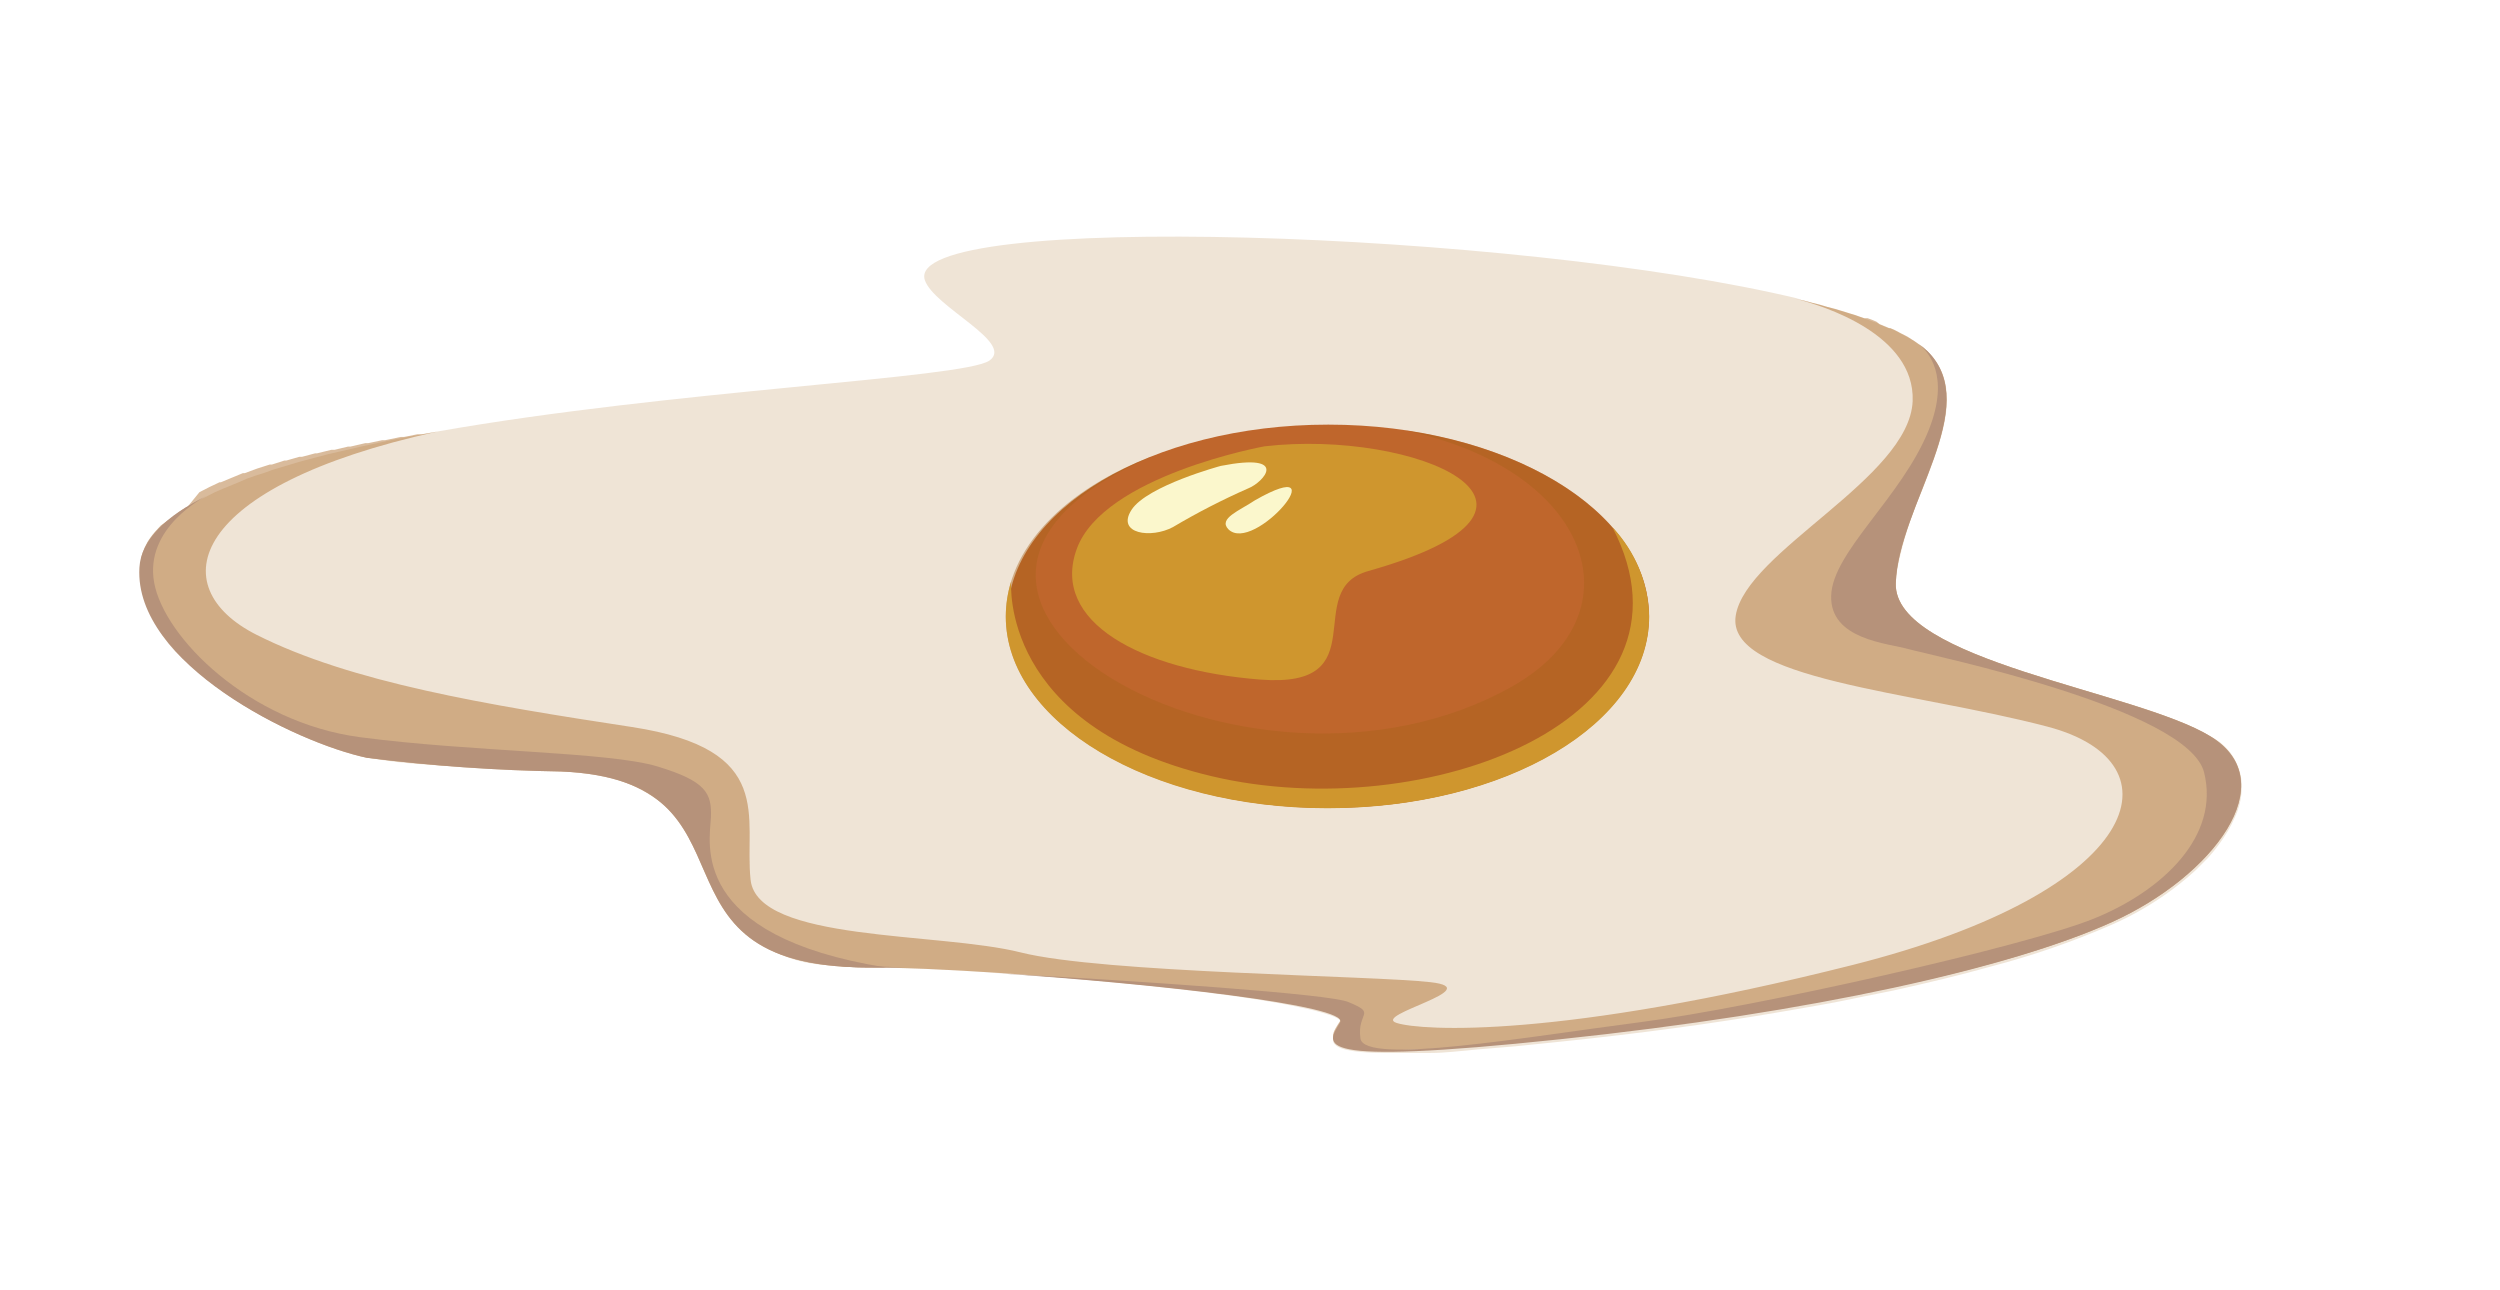
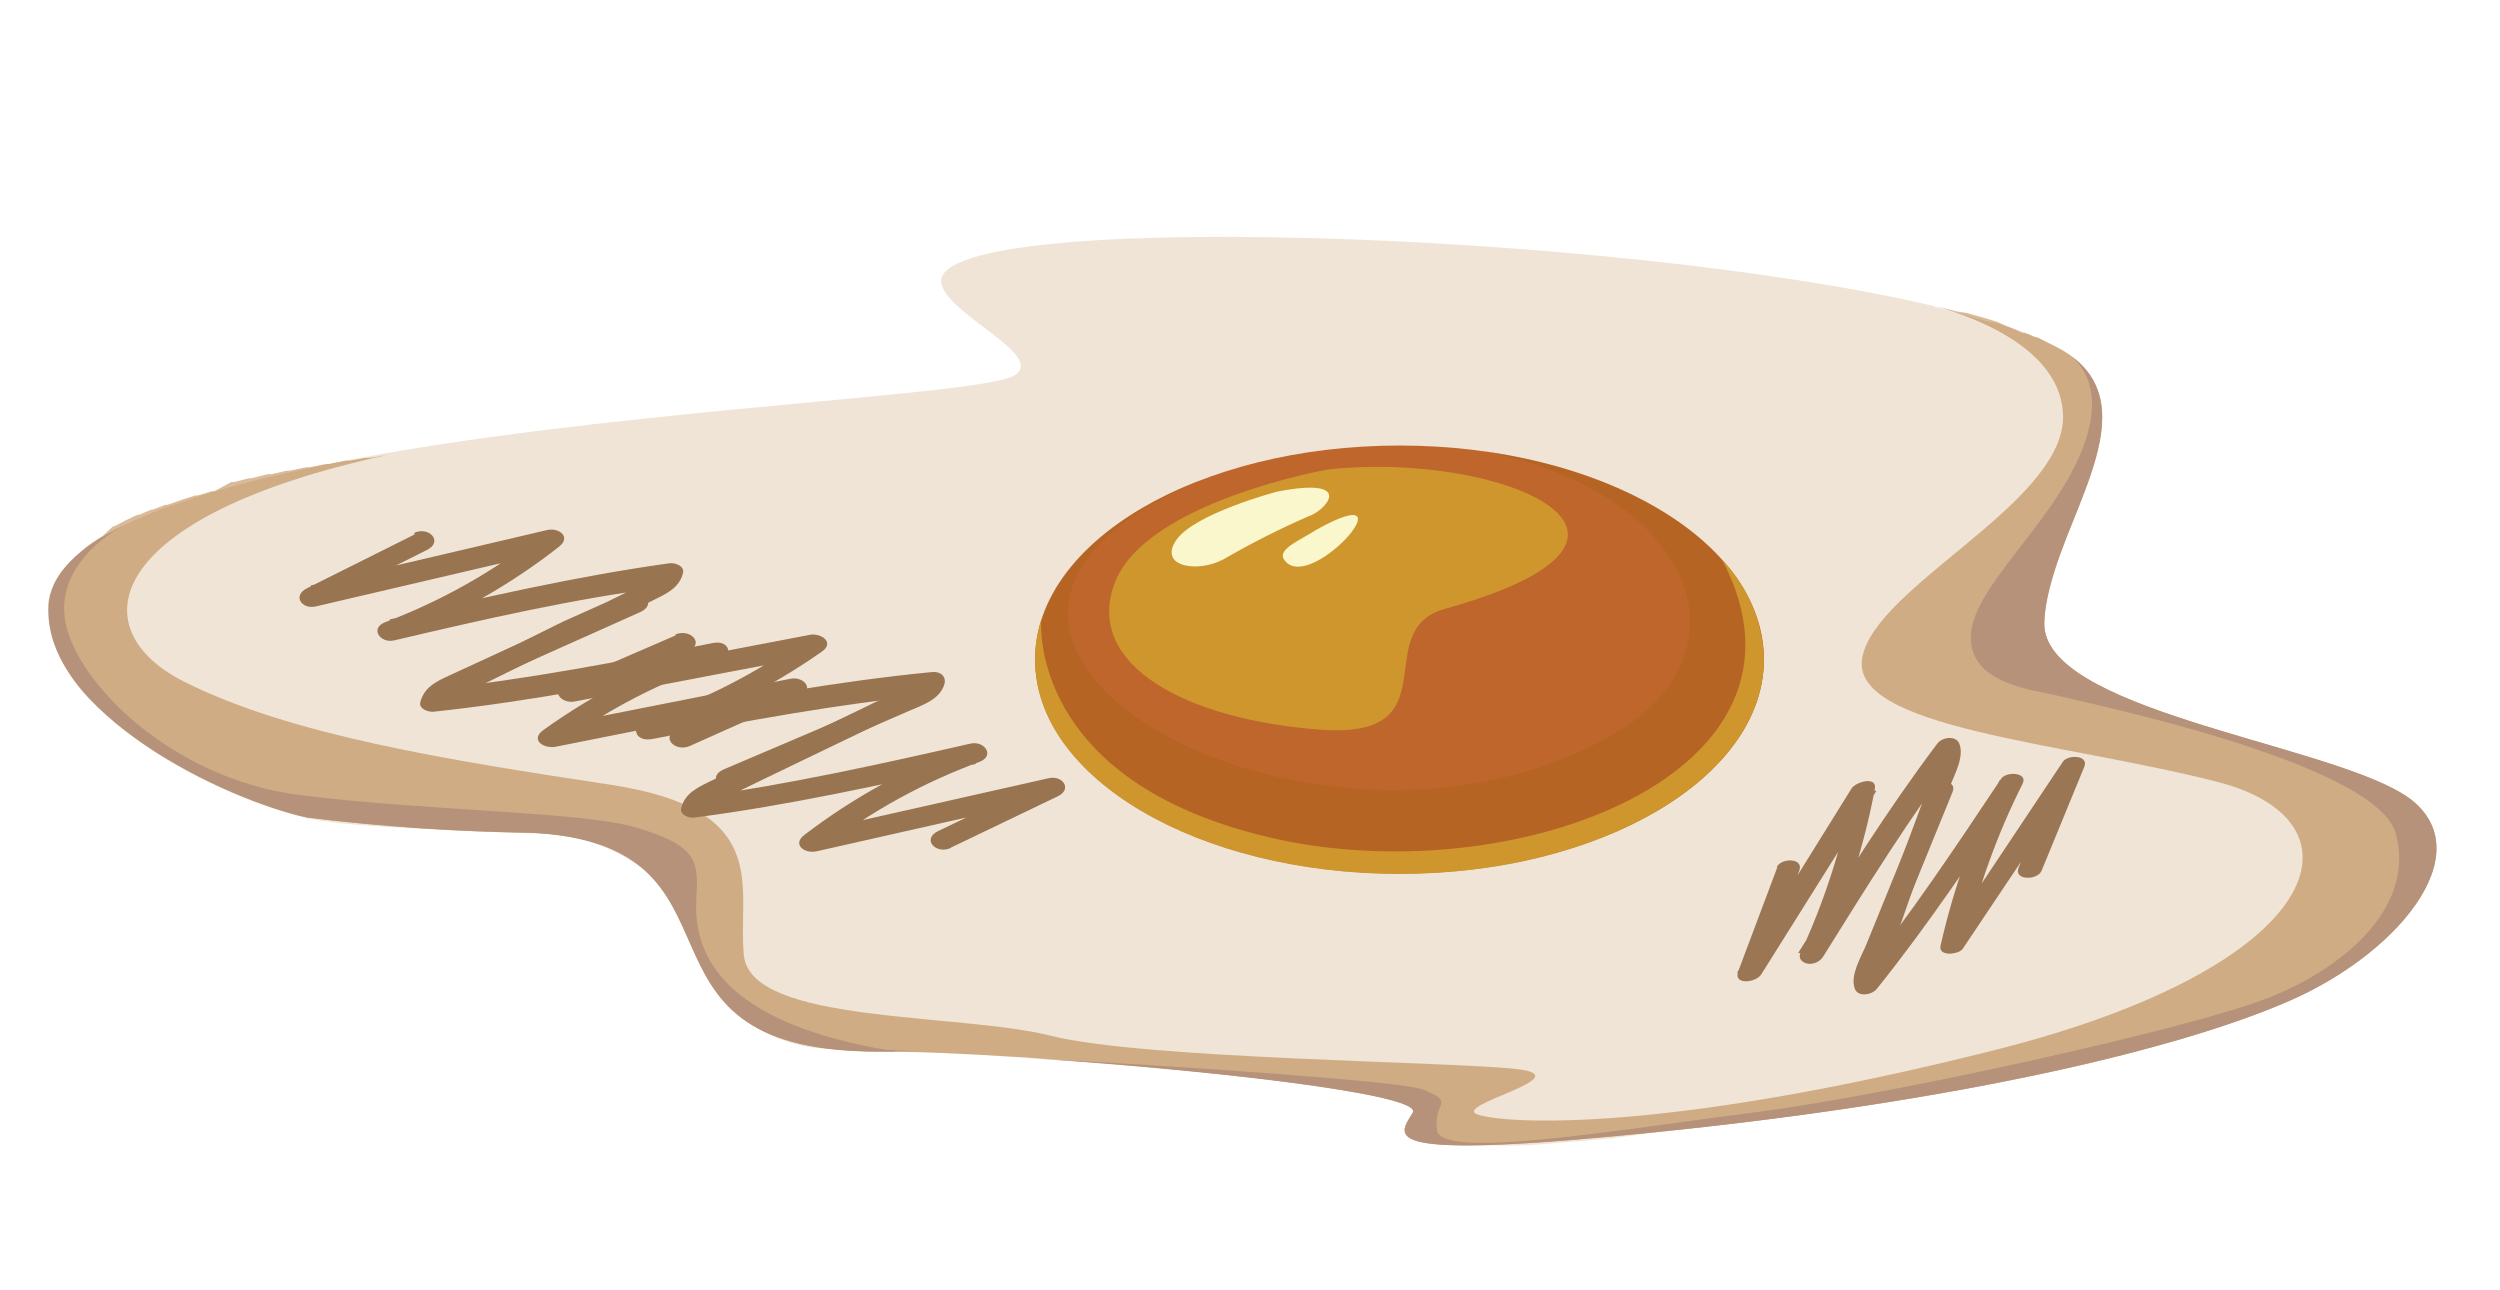
<svg xmlns="http://www.w3.org/2000/svg" id="Layer_1" data-name="Layer 1" viewBox="0 0 93.26 48.09">
  <defs>
-     <style>.cls-1{fill:#efe4d6;}.cls-1,.cls-2,.cls-3,.cls-5,.cls-6{fill-rule:evenodd;}.cls-2{fill:#a8621a;opacity:0.43;}.cls-3{fill:#b6927a;}.cls-4{fill:#bf662c;}.cls-5{fill:#cf962e;}.cls-6{fill:#fbf7cc;}</style>
+     <style>.cls-1{fill:#efe4d6;}.cls-1,.cls-2,.cls-3,.cls-5,.cls-6{fill-rule:evenodd;}.cls-2{fill:#a8621a;opacity:0.43;}.cls-3{fill:#b6927a;}.cls-4{fill:#bf662c;}.cls-5{fill:#cf962e;}.cls-6{fill:#fbf7cc;}.cls-7{fill:#987450;}.cls-8{fill:#9b7654;}</style>
  </defs>
-   <path class="cls-1" d="M82.46,27.47c-2.77-1.71-11.83-2.82-11.74-5.71a5.43,5.43,0,0,1,.06-.55,14.12,14.12,0,0,1,.92-2.91c.78-2,1.53-3.9.2-5.2a2.43,2.43,0,0,0-.42-.32.78.78,0,0,0-.15-.1,4.16,4.16,0,0,0-.42-.23l-.18-.1c-.21-.1-.43-.19-.68-.29l-.2-.07-.62-.22-.34-.11-.63-.18-.33-.1-.9-.23.09,0c-10.55-2.55-33.47-3.31-32.62-.7.34,1,3.36,2.33,2.41,3S25.08,14.55,16.3,16.1h0l-1.2.22-.42.08-.8.17-.46.1-.73.17-.44.1-.79.21-.3.08-1,.3-.27.1c-.24.07-.47.15-.69.23L8.88,18l-.56.23-.3.13-.53.27a1.51,1.51,0,0,0-.22.11c-.23.13-.45.26-.65.4l-.09.07a5.67,5.67,0,0,0-.44.36A.93.93,0,0,0,6,19.7a3.74,3.74,0,0,0-.27.31.88.88,0,0,0-.12.17,2.68,2.68,0,0,0-.18.33.77.77,0,0,0-.07.16,1.72,1.72,0,0,0-.11.51,4.77,4.77,0,0,0,1.89,3.66A12.75,12.75,0,0,0,8.61,26a16.81,16.81,0,0,0,5.08,2.26,18.08,18.08,0,0,0,2.19.26c1.52.11,3.43.17,5.06.25A5.82,5.82,0,0,1,24.74,30s0,0,.05,0c1,.92,1.3,2.18,1.89,3.31a4,4,0,0,0,.2.35,4.08,4.08,0,0,0,.28.44A4.91,4.91,0,0,0,30.85,36a13,13,0,0,0,1.47.08c1.1,0,2.58.07,4.23.17l2.94.21L41,36.6c3,.27,5.92.62,7.59,1a8,8,0,0,1,1,.26c.24.08.39.16.42.24a.08.08,0,0,1,0,.08,2,2,0,0,0-.26.53.31.31,0,0,0,0,.19c.12.22.6.37,1.86.38H52l.83,0,.54,0c.51,0,1.08-.07,1.73-.13l1.44-.12,1.66-.17c3-.31,5.71-.68,8.22-1.11,1-.17,2-.34,2.87-.53l1.34-.27c1.31-.29,2.52-.58,3.62-.89a30.52,30.52,0,0,0,4.54-1.57,11.57,11.57,0,0,0,2-1.13,11.08,11.08,0,0,0,1.11-.89l.47-.47a6.47,6.47,0,0,0,.74-1,4.52,4.52,0,0,0,.25-.49,2.65,2.65,0,0,0,.26-1A2.08,2.08,0,0,0,82.46,27.47Z" />
-   <path class="cls-2" d="M32.32,36.09c5,0,18.17,1.22,17.67,2s-1.29,1.63,8.2.63S75,36.11,78.78,34.4s6.45-5.23,3.68-6.93-11.83-2.82-11.74-5.71S74,15.18,71.9,13.1l-.21-.18h0l-.25-.18h0l-.28-.18h0l-.31-.16h0a2.53,2.53,0,0,0-.33-.16l-.06,0-.34-.14L70,12a3.24,3.24,0,0,0-.33-.13l-.13,0-.34-.12L69,11.69l-.32-.1-.23-.07-.28-.07-.27-.08-.28-.07-.33-.09L67,11.15c1,.25,4.44,1.32,4.35,3.81-.12,2.88-6.21,5.6-6.6,8s6.6,2.82,11.64,4.15S80,33.25,69.1,36s-16.06,2.46-17,2.16,3.43-1.27,1.27-1.52-12.24-.34-15.29-1.11S28.25,35.15,28,32.82s1-4.87-4.43-5.7-10.47-1.66-14-3.44S7,18.15,16.31,16.1l-.57.1-.17,0-.5.1-.12,0-.58.12-.11,0-.52.11-.11,0-.56.13-.09,0-.5.12-.12,0-.53.13-.07,0-.49.13-.1,0-.49.14-.07,0-.47.15-.08,0-.47.15h0l-.46.17-.07,0-.41.17,0,0-.41.17-.05,0-.38.18h0l-.37.19,0,0L7,18.9l0,0a3.28,3.28,0,0,0-.31.2l0,0-.27.21,0,0L6,19.6H6l-.21.23,0,0a2.23,2.23,0,0,0-.19.24h0a1.28,1.28,0,0,0-.15.25l0,0a1.89,1.89,0,0,0-.11.25h0a2.41,2.41,0,0,0-.08.25v0a1.26,1.26,0,0,0,0,.27C5,24.75,11,27.7,13.69,28.27a66.77,66.77,0,0,0,7.25.51C28.76,29.12,23.6,36.05,32.32,36.09Z" />
-   <path class="cls-3" d="M7.7,18.5c-1.51.75-2.44,1.63-2.5,2.68C5,24.75,11,27.7,13.69,28.27a66.77,66.77,0,0,0,7.25.51c7.82.34,2.66,7.27,11.38,7.31h.73c-7.39-1.18-6.57-4.68-6.53-5.59s-.18-1.36-2-1.91-6.95-.54-11.09-1.09-7.31-3.72-7.68-5.77S7.63,18.54,7.7,18.5Z" />
-   <path class="cls-3" d="M32.32,36.09l1.45,0c-1.37-.06-2.34-.09-2.61-.08C31.52,36.07,31.91,36.09,32.32,36.09Zm4.77.21c5.81.37,13.28,1.21,12.9,1.84-.5.84-1.29,1.63,8.2.63S75,36.11,78.78,34.4s6.45-5.23,3.68-6.93-11.83-2.82-11.74-5.71S74,15.18,71.9,13.1a2.39,2.39,0,0,0-.33-.27c.35.27,1.19,1.18.38,3.21-1,2.5-3.59,4.54-3.64,6.18s2.09,1.77,2.91,2,10.4,2.21,11,4.59-1.54,4.41-4.09,5.45-12.68,3.32-16.93,3.87-10.31,1.61-10.45.61.64-.91-.45-1.36C49.64,37.08,42.47,36.59,37.09,36.3Z" />
-   <ellipse class="cls-4" cx="49.55" cy="22.99" rx="11.96" ry="7.15" />
-   <path class="cls-2" d="M52.37,16.05c5.25.75,9.15,3.57,9.15,6.94,0,4-5.36,7.15-12,7.15s-12-3.2-12-7.15c0-2.53,2.21-4.76,5.55-6C30.93,22.11,46.52,31.2,56.42,25.6,61.24,22.87,59.33,17.49,52.37,16.05Z" />
-   <path class="cls-5" d="M60.15,19.67A5,5,0,0,1,61.52,23c0,4-5.36,7.15-12,7.15s-12-3.2-12-7.15a4.48,4.48,0,0,1,.2-1.31c0,.08-.42,5.4,7.5,7.27S63.87,26.84,60.15,19.67Z" />
-   <path class="cls-5" d="M47.17,16.65s-6,1.09-7,3.82S42.57,25,47,25.35,48.5,22,51.05,21.3C59.58,18.89,52.76,16,47.17,16.65Z" />
-   <path class="cls-6" d="M45.54,17.38s-2.75.74-3.33,1.64.74,1.08,1.55.64a26.12,26.12,0,0,1,2.8-1.44C47.13,18,48.15,16.87,45.54,17.38Z" />
-   <path class="cls-6" d="M46.82,18.66c-.58.39-1.38.68-1,1.08C46.77,20.71,50,16.85,46.82,18.66Z" />
+   <path class="cls-1" d="M89.59,29.59c-3.14-1.9-13.44-3.14-13.33-6.37,0-.2,0-.4.06-.61a15.71,15.71,0,0,1,1.05-3.25c.89-2.2,1.74-4.35.23-5.8a3.08,3.08,0,0,0-.47-.37l-.18-.1-.47-.27-.21-.1c-.24-.11-.49-.22-.78-.33l-.22-.08-.7-.24L74.18,12l-.71-.21-.38-.1-1-.26.1,0c-12-2.85-38-3.69-37.06-.79.39,1.18,3.83,2.61,2.74,3.35S24.4,15.18,14.43,16.9h0l-1.36.25-.48.09-.9.19-.53.11-.83.19-.49.11-.9.23-.35.1c-.39.1-.78.22-1.15.33l-.3.11-.78.26L6,19c-.22.08-.43.17-.63.26L5,19.42c-.22.09-.42.19-.61.29l-.25.13a8.29,8.29,0,0,0-.73.44l-.11.09a4.93,4.93,0,0,0-.49.39,1.37,1.37,0,0,0-.17.17,3.28,3.28,0,0,0-.31.34,1.27,1.27,0,0,0-.13.19,2.71,2.71,0,0,0-.21.37c0,.06,0,.11-.07.17a2,2,0,0,0-.13.57A5.29,5.29,0,0,0,4,26.65,13.53,13.53,0,0,0,5.69,28a19.42,19.42,0,0,0,5.77,2.53,20.11,20.11,0,0,0,2.49.28c1.73.13,3.89.2,5.75.28A6.7,6.7,0,0,1,24,32.43l.07.06c1.11,1,1.47,2.42,2.14,3.69.07.13.14.26.22.39s.21.33.32.49A5.59,5.59,0,0,0,31,39.13a16.71,16.71,0,0,0,1.68.09c1.24,0,2.93.07,4.8.19,1.07.06,2.2.14,3.34.23l1.72.14c3.42.31,6.73.69,8.62,1.08a9.76,9.76,0,0,1,1.13.28c.27.1.44.19.47.28a.1.1,0,0,1,0,.09,2,2,0,0,0-.29.58.33.33,0,0,0,0,.22c.14.24.68.41,2.11.42H55l.94,0,.61,0c.58,0,1.23-.07,2-.13l1.63-.14L62,42.21c3.37-.35,6.49-.77,9.34-1.24,1.13-.19,2.22-.38,3.26-.59l1.53-.31c1.49-.31,2.86-.64,4.11-1a36.78,36.78,0,0,0,5.16-1.76,14,14,0,0,0,2.25-1.26,10.53,10.53,0,0,0,1.25-1c.19-.17.37-.35.54-.52a8,8,0,0,0,.84-1.09,4.14,4.14,0,0,0,.29-.55,3.12,3.12,0,0,0,.29-1.06A2.31,2.31,0,0,0,89.59,29.59Z" />
+   <path class="cls-2" d="M32.63,39.22c5.68,0,20.65,1.36,20.07,2.29s-1.46,1.81,9.32.7,19.11-3,23.4-4.88,7.32-5.84,4.17-7.74-13.44-3.14-13.33-6.37S80,15.88,77.6,13.56l-.24-.21h0l-.28-.2h0a2.59,2.59,0,0,0-.33-.19l0,0-.35-.17,0,0L76,12.58l-.07,0-.38-.16-.1,0L75,12.22l-.14-.05L74.49,12l-.2-.06-.36-.11-.26-.07-.32-.09L73,11.62l-.31-.08-.39-.09-.28-.07c1.09.28,5,1.47,4.94,4.25-.12,3.22-7,6.25-7.49,8.9S77,27.69,82.73,29.17s4.1,6.87-8.31,10-18.25,2.75-19.29,2.41,3.9-1.42,1.45-1.7-13.91-.37-17.37-1.24-11.21-.43-11.46-3,1.14-5.44-5-6.37-11.9-1.85-15.86-3.83-3-6.18,7.57-8.47l-.64.11-.19,0-.57.1-.14,0-.66.13-.12,0-.59.12-.13,0-.63.13-.11,0-.56.13-.14,0-.6.15-.09,0-.55.14-.11,0L8,18.32l-.09,0-.52.16-.1,0-.53.17,0,0-.51.18-.08,0-.47.18-.06,0-.46.2-.07,0-.42.2h0l-.42.22-.05,0L3.82,20l0,0c-.13.07-.24.15-.36.23l0,0a3.55,3.55,0,0,0-.31.23l0,0-.28.25h0l-.25.25,0,0a2.65,2.65,0,0,0-.21.26h0c-.06.09-.12.18-.17.27v0A1.85,1.85,0,0,0,2,22H2a1.9,1.9,0,0,0-.09.29v0c0,.1,0,.2,0,.3-.25,4,6.64,7.28,9.65,7.92a77.5,77.5,0,0,0,8.24.56C28.59,31.44,22.72,39.17,32.63,39.22Z" />
+   <path class="cls-3" d="M4.65,19.58c-1.71.84-2.77,1.82-2.84,3-.25,4,6.64,7.28,9.65,7.92a77.5,77.5,0,0,0,8.24.56c8.89.39,3,8.12,12.93,8.17h.82C25.06,37.91,26,34,26,33s-.21-1.52-2.27-2.13-7.9-.61-12.6-1.22S2.86,25.49,2.44,23.2,4.57,19.62,4.65,19.58Z" />
+   <path class="cls-3" d="M32.63,39.22c.49,0,1,0,1.64,0-1.55-.08-2.66-.11-3-.1Q31.92,39.22,32.63,39.22Zm5.41.23c6.61.42,15.1,1.35,14.66,2.06-.57.93-1.46,1.81,9.32.7s19.11-3,23.4-4.88,7.32-5.84,4.17-7.74-13.44-3.14-13.33-6.37S80,15.88,77.6,13.56a3,3,0,0,0-.37-.3c.39.3,1.34,1.31.42,3.57-1.13,2.79-4.08,5.08-4.13,6.9s2.38,2,3.31,2.24,11.81,2.47,12.54,5.12S87.62,36,84.73,37.18s-14.41,3.7-19.24,4.31-11.72,1.8-11.88.68.73-1-.51-1.52C52.3,40.33,44.16,39.78,38,39.45Z" />
+   <ellipse class="cls-4" cx="52.21" cy="24.6" rx="13.59" ry="7.98" />
+   <path class="cls-2" d="M55.41,16.84c6,.85,10.39,4,10.39,7.76,0,4.4-6.08,8-13.59,8s-13.6-3.57-13.6-8c0-2.84,2.52-5.32,6.31-6.74C31.05,23.61,48.77,33.76,60,27.5,65.48,24.46,63.32,18.46,55.41,16.84Z" />
+   <path class="cls-5" d="M64.24,20.88A5.55,5.55,0,0,1,65.8,24.6c0,4.4-6.08,8-13.59,8s-13.6-3.57-13.6-8a4.91,4.91,0,0,1,.23-1.47c0,.09-.48,6,8.52,8.11S68.47,28.89,64.24,20.88Z" />
+   <path class="cls-5" d="M49.5,17.52s-6.82,1.21-7.93,4.26,2.71,5.07,7.68,5.44,1.76-3.71,4.66-4.51C63.6,20,55.85,16.79,49.5,17.52Z" />
+   <path class="cls-6" d="M47.64,18.34s-3.11.82-3.77,1.82.83,1.21,1.76.71a31.84,31.84,0,0,1,3.18-1.61C49.45,19.06,50.62,17.76,47.64,18.34Z" />
+   <path class="cls-6" d="M49.11,19.76c-.66.43-1.58.76-1.14,1.2C49,22.05,52.73,17.74,49.11,19.76Z" />
+   <path class="cls-7" d="M25.73,27.83,29.82,26c.59-.26.18-.78-.33-.68l-9,1.78.45.62a22.1,22.1,0,0,1,5.83-3c.63-.22.47-.87-.19-.73-3.44.68-6.87,1.35-10.36,1.72l.49.35c0-.15.74-.36.87-.42l1-.43,1.69-.76,3.62-1.62c.65-.3.08-.88-.47-.64l-4.47,2-2.17,1c-.48.22-.95.43-1.1,1-.07.26.31.38.49.36,3.57-.38,7.11-1.07,10.63-1.77L26.6,24a23.89,23.89,0,0,0-6.34,3.24c-.48.35,0,.69.45.62l9-1.79-.33-.68L25.27,27.2c-.66.29-.08.87.46.63Z" />
+   <path class="cls-7" d="M15.46,19.94l-4,2c-.57.28-.2.81.33.68l8.82-2.06-.45-.61a22,22,0,0,1-5.79,3.26c-.59.23-.18.8.33.68,3.37-.79,6.75-1.57,10.18-2l-.48-.36c-.05.19-.68.39-.83.47l-.94.46L21,23.19l-3.53,1.75c-.64.32-.07.9.47.63l4.35-2.15c.71-.35,1.42-.69,2.12-1.05.47-.23.94-.45,1.07-1,.06-.26-.3-.38-.49-.36-3.53.49-7,1.29-10.46,2.1l.33.68a23.23,23.23,0,0,0,6-3.4c.45-.36,0-.71-.44-.62l-8.83,2.07.33.68,4-2c.64-.32.07-.9-.47-.64Z" />
+   <path class="cls-7" d="M25.21,23.7,21.1,25.48c-.59.26-.18.78.33.69l9-1.72L30,23.83a22,22,0,0,1-5.87,3c-.64.22-.47.86.19.74,3.45-.66,6.9-1.31,10.39-1.65l-.46-.45c-.07.26-.69.42-.9.51l-1,.42-1.71.75L27,28.7c-.66.29-.08.87.47.64l4.37-1.92,2.07-.9c.46-.2,1.16-.42,1.32-1,.08-.3-.16-.48-.46-.45-3.59.35-7.13,1-10.67,1.69l.19.74a24.47,24.47,0,0,0,6.38-3.2c.48-.35-.06-.69-.45-.62l-9,1.72.33.69,4.11-1.79c.66-.29.08-.87-.47-.63Z" />
+   <path class="cls-7" d="M35.45,31.63l4-1.92c.57-.27.19-.8-.33-.68l-8.87,2,.45.61a22.06,22.06,0,0,1,5.84-3.22c.59-.23.18-.8-.34-.68-3.38.77-6.77,1.52-10.22,2l.49.36c0-.18.69-.39.84-.46l.94-.46,1.66-.8,3.55-1.71c.64-.32.07-.9-.47-.64l-4.38,2.12-2.13,1c-.46.23-.94.45-1.07,1-.06.25.3.38.48.35,3.55-.46,7-1.23,10.51-2l-.33-.68A23.11,23.11,0,0,0,30,31.15c-.45.35,0,.7.45.61l8.86-2L39,29.08,35,31c-.64.31-.07.89.47.63Z" />
+   <path class="cls-8" d="M76.16,32.48l1.59-3.87c.19-.45-.62-.47-.8-.19l-4.48,6.72.83.1a26.21,26.21,0,0,1,2.15-6c.22-.44-.62-.47-.8-.19-1.72,2.58-3.44,5.16-5.38,7.57l.82,0c-.09-.26.1-.58.19-.82l.37-.9.73-1.78,1.46-3.58c.2-.48-.71-.49-.86-.11L70.4,33.32l-.79,1.94c-.19.45-.6,1.12-.42,1.62.12.33.65.24.83,0,1.94-2.42,3.66-5,5.38-7.58l-.81-.19a27.19,27.19,0,0,0-2.2,6.17c-.09.42.69.33.83.11L77.7,28.7l-.81-.19L75.3,32.37c-.19.48.71.48.86.11Z" />
+   <path class="cls-8" d="M66.31,32.33l-1.47,3.91c-.19.52.67.42.86.11L70,29.5l-.89,0a25.83,25.83,0,0,1-1.95,6.06c-.09.21.09.36.28.39a.59.59,0,0,0,.58-.28c1.62-2.6,3.24-5.2,5.08-7.65l-.82,0c.1.26-.07.59-.17.83l-.34.93-.66,1.78-1.35,3.62c-.18.49.72.5.86.11L72,31.32l.72-1.93c.17-.46.57-1.15.37-1.65-.12-.31-.64-.25-.82,0-1.89,2.5-3.54,5.16-5.19,7.81l.86.11a26.33,26.33,0,0,0,2-6.23c.09-.5-.74-.26-.88,0l-4.26,6.85.86.11,1.46-3.91c.19-.49-.71-.49-.85-.11Z" />
</svg>
